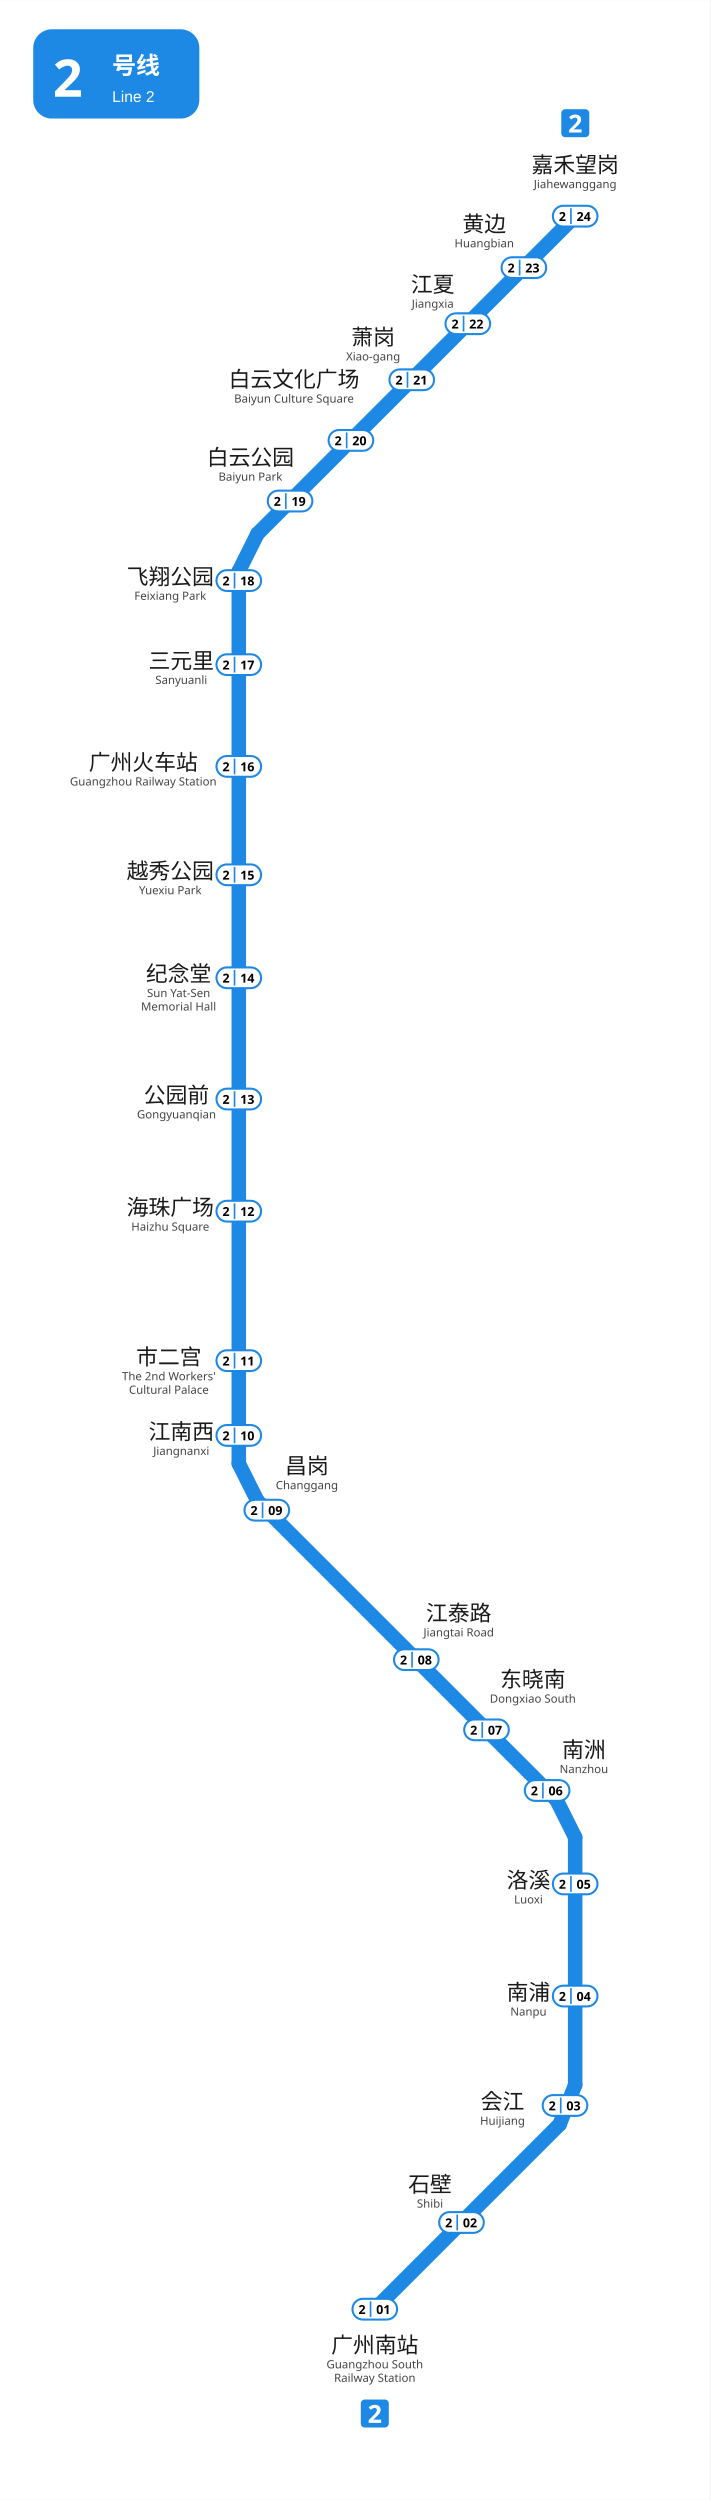
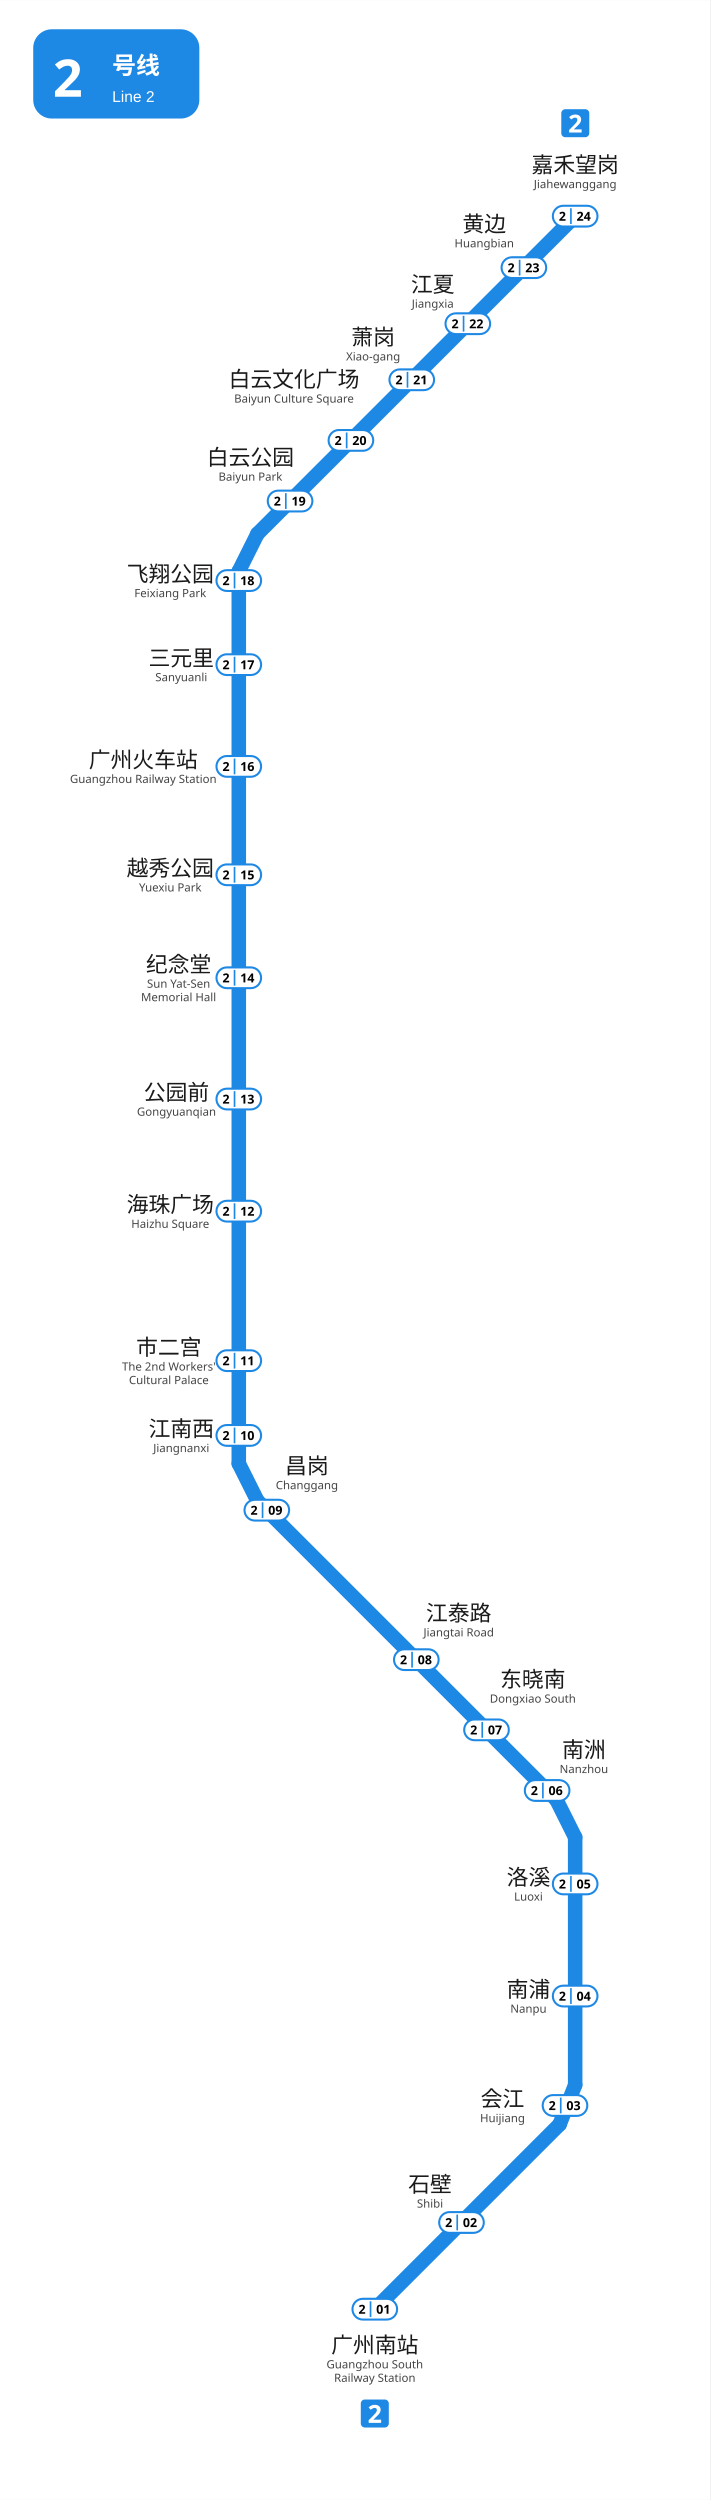
<svg xmlns="http://www.w3.org/2000/svg" viewBox="1221.5 481.0 342.0 1203.8" width="342" height="1204">
  <rect x="1221.5" y="481.0" width="342.0" height="1203.8" fill="#ffffff" />
  <g id="走廊">
    <line x1="1336.5" y1="756.0" x2="1336.5" y2="1185.75" style="fill:none;stroke:#1E88E5;stroke-width:7;stroke-linecap:round" />
    <line x1="1345.51" y1="1203.74" x2="1489.51" y2="1347.74" style="fill:none;stroke:#1E88E5;stroke-width:7;stroke-linecap:round" />
    <line x1="1498.5" y1="1365.75" x2="1498.5" y2="1485.0" style="fill:none;stroke:#1E88E5;stroke-width:7;stroke-linecap:round" />
    <line x1="1345.5" y1="738.0" x2="1498.5" y2="585.0" style="fill:none;stroke:#1E88E5;stroke-width:7;stroke-linecap:round" />
    <line x1="1336.5" y1="1185.75" x2="1345.5" y2="1203.75" style="fill:none;stroke:#1E88E5;stroke-width:7;stroke-linecap:round" />
    <line x1="1336.5" y1="756.0" x2="1345.5" y2="738.0" style="fill:none;stroke:#1E88E5;stroke-width:7;stroke-linecap:round" />
    <line x1="1498.5" y1="1365.75" x2="1489.5" y2="1347.75" style="fill:none;stroke:#1E88E5;stroke-width:7;stroke-linecap:round" />
    <line x1="1491.0" y1="1504.0" x2="1402.0" y2="1593.0" style="fill:none;stroke:#1E88E5;stroke-width:7;stroke-linecap:round" />
    <line x1="1498.5" y1="1485.0" x2="1491.0" y2="1504.0" style="fill:none;stroke:#1E88E5;stroke-width:7;stroke-linecap:round" />
  </g>
  <g id="线路徽标">
    <g data-badge="header" transform="translate(1237.5 495)" data-ink="#FFFFFF" data-box="1237.5,495.0,1317.5,538.0" data-chip="1237.5,495.0,1317.5,538.0">
      <rect x="0" y="0" width="80.0" height="43.0" rx="9.0" fill="#1E88E5" />
      <text x="9.5" y="32.5" font-family="'Microsoft YaHei', sans-serif" font-size="25" font-weight="bold" fill="#FFFFFF">2</text>
      <text x="38.0" y="21.5" font-family="'Microsoft YaHei', sans-serif" font-size="11.5" font-weight="600" fill="#FFFFFF">号线</text>
      <text x="38.0" y="35.0" font-family="Arial, sans-serif" font-size="7.5" fill="#FFFFFF">Line 2</text>
    </g>
    <g data-badge="chip" transform="translate(1395.26 1636.5)" data-box="1395.3,1636.5,1408.7,1650.0">
      <path d="M11.54 13.49h-9.59c-1.07 0 -1.95 -0.88 -1.95 -1.95v-9.59c0 -1.07 0.88 -1.95 1.95 -1.95h9.59c1.07 0 1.95 0.88 1.95 1.95v9.59C13.49 12.61 12.61 13.49 11.54 13.49z" fill="#1E88E5" />
      <path d="M9.78 11.24h-5.99v-1.26l2.15 -2.17c0.43 -0.45 0.78 -0.82 1.04 -1.12c0.26 -0.3 0.46 -0.57 0.58 -0.82s0.18 -0.51 0.18 -0.79c0 -0.34 -0.09 -0.6 -0.28 -0.77s-0.44 -0.25 -0.76 -0.25c-0.33 0 -0.65 0.08 -0.96 0.23c-0.31 0.15 -0.64 0.37 -0.98 0.65l-0.98 -1.16c0.24 -0.21 0.5 -0.41 0.78 -0.59c0.28 -0.19 0.6 -0.34 0.97 -0.46c0.36 -0.12 0.8 -0.17 1.31 -0.17c0.56 0 1.04 0.1 1.45 0.31s0.72 0.48 0.94 0.83c0.22 0.35 0.33 0.74 0.33 1.18c0 0.47 -0.09 0.9 -0.28 1.3c-0.19 0.39 -0.46 0.78 -0.82 1.16s-0.79 0.81 -1.29 1.27l-1.1 1.03v0.08h3.73V11.24z" fill="#FFFFFF" />
    </g>
    <g data-badge="chip" transform="translate(1491.81 533.5)" data-box="1491.8,533.5,1505.2,547.0">
      <path d="M11.54 13.49h-9.59c-1.07 0 -1.95 -0.88 -1.95 -1.95v-9.59c0 -1.07 0.88 -1.95 1.95 -1.95h9.59c1.07 0 1.95 0.88 1.95 1.95v9.59C13.49 12.61 12.61 13.49 11.54 13.49z" fill="#1E88E5" />
      <path d="M9.78 11.24h-5.99v-1.26l2.15 -2.17c0.43 -0.45 0.78 -0.82 1.04 -1.12c0.26 -0.3 0.46 -0.57 0.58 -0.82s0.18 -0.51 0.18 -0.79c0 -0.34 -0.09 -0.6 -0.28 -0.77s-0.44 -0.25 -0.76 -0.25c-0.33 0 -0.65 0.08 -0.96 0.23c-0.31 0.15 -0.64 0.37 -0.98 0.65l-0.98 -1.16c0.24 -0.21 0.5 -0.41 0.78 -0.59c0.28 -0.19 0.6 -0.34 0.97 -0.46c0.36 -0.12 0.8 -0.17 1.31 -0.17c0.56 0 1.04 0.1 1.45 0.31s0.72 0.48 0.94 0.83c0.22 0.35 0.33 0.74 0.33 1.18c0 0.47 -0.09 0.9 -0.28 1.3c-0.19 0.39 -0.46 0.78 -0.82 1.16s-0.79 0.81 -1.29 1.27l-1.1 1.03v0.08h3.73V11.24z" fill="#FFFFFF" />
    </g>
  </g>
  <g id="站名标注" font-family="'Microsoft YaHei', 'PingFang SC', sans-serif">
    <text x="1402.00" y="1614.00" text-anchor="middle" font-size="10.5" font-weight="500" fill="#1a1a1a">广州南站</text>
    <text x="1402.00" y="1621.50" text-anchor="middle" font-size="5.5" fill="#444444">Guangzhou South</text>
    <text x="1402.00" y="1628.00" text-anchor="middle" font-size="5.5" fill="#444444">Railway Station</text>
    <text x="1428.59" y="1536.58" text-anchor="middle" font-size="10.5" font-weight="500" fill="#1a1a1a">石壁</text>
    <text x="1428.59" y="1544.08" text-anchor="middle" font-size="5.5" fill="#444444">Shibi</text>
-     <text x="1463.50" y="1496.70" text-anchor="middle" font-size="10.5" font-weight="500" fill="#1a1a1a">会江</text>
-     <text x="1463.50" y="1504.20" text-anchor="middle" font-size="5.5" fill="#444444">Huijiang</text>
-     <text x="1476.00" y="1444.12" text-anchor="middle" font-size="10.5" font-weight="500" fill="#1a1a1a">南浦</text>
-     <text x="1476.00" y="1451.62" text-anchor="middle" font-size="5.5" fill="#444444">Nanpu</text>
-     <text x="1476.00" y="1390.12" text-anchor="middle" font-size="10.5" font-weight="500" fill="#1a1a1a">洛溪</text>
-     <text x="1476.00" y="1397.62" text-anchor="middle" font-size="5.5" fill="#444444">Luoxi</text>
+     <text x="1463.50" y="1495.43" text-anchor="middle" font-size="10.5" font-weight="500" fill="#1a1a1a">会江</text>
+     <text x="1463.50" y="1502.93" text-anchor="middle" font-size="5.5" fill="#444444">Huijiang</text>
+     <text x="1476.00" y="1442.73" text-anchor="middle" font-size="10.5" font-weight="500" fill="#1a1a1a">南浦</text>
+     <text x="1476.00" y="1450.23" text-anchor="middle" font-size="5.5" fill="#444444">Nanpu</text>
+     <text x="1476.00" y="1388.73" text-anchor="middle" font-size="10.5" font-weight="500" fill="#1a1a1a">洛溪</text>
+     <text x="1476.00" y="1396.23" text-anchor="middle" font-size="5.5" fill="#444444">Luoxi</text>
    <text x="1502.70" y="1327.30" text-anchor="middle" font-size="10.5" font-weight="500" fill="#1a1a1a">南洲</text>
    <text x="1502.70" y="1334.80" text-anchor="middle" font-size="5.5" fill="#444444">Nanzhou</text>
    <text x="1478.10" y="1293.40" text-anchor="middle" font-size="10.5" font-weight="500" fill="#1a1a1a">东晓南</text>
    <text x="1478.10" y="1300.90" text-anchor="middle" font-size="5.5" fill="#444444">Dongxiao South</text>
    <text x="1442.40" y="1261.50" text-anchor="middle" font-size="10.5" font-weight="500" fill="#1a1a1a">江泰路</text>
    <text x="1442.40" y="1269.00" text-anchor="middle" font-size="5.5" fill="#444444">Jiangtai Road</text>
    <text x="1369.30" y="1190.60" text-anchor="middle" font-size="10.5" font-weight="500" fill="#1a1a1a">昌岗</text>
    <text x="1369.30" y="1198.10" text-anchor="middle" font-size="5.5" fill="#444444">Changgang</text>
-     <text x="1308.80" y="1174.10" text-anchor="middle" font-size="10.5" font-weight="500" fill="#1a1a1a">江南西</text>
-     <text x="1308.80" y="1181.60" text-anchor="middle" font-size="5.5" fill="#444444">Jiangnanxi</text>
-     <text x="1302.81" y="1138.14" text-anchor="middle" font-size="10.5" font-weight="500" fill="#1a1a1a">市二宫</text>
-     <text x="1302.81" y="1145.64" text-anchor="middle" font-size="5.5" fill="#444444">The 2nd Workers'</text>
-     <text x="1302.81" y="1152.14" text-anchor="middle" font-size="5.5" fill="#444444">Cultural Palace</text>
-     <text x="1303.50" y="1066.08" text-anchor="middle" font-size="10.5" font-weight="500" fill="#1a1a1a">海珠广场</text>
-     <text x="1303.50" y="1073.58" text-anchor="middle" font-size="5.5" fill="#444444">Haizhu Square</text>
-     <text x="1306.50" y="1012.02" text-anchor="middle" font-size="10.5" font-weight="500" fill="#1a1a1a">公园前</text>
-     <text x="1306.50" y="1019.52" text-anchor="middle" font-size="5.5" fill="#444444">Gongyuanqian</text>
-     <text x="1307.51" y="953.58" text-anchor="middle" font-size="10.5" font-weight="500" fill="#1a1a1a">纪念堂</text>
-     <text x="1307.51" y="961.08" text-anchor="middle" font-size="5.5" fill="#444444">Sun Yat-Sen</text>
-     <text x="1307.51" y="967.58" text-anchor="middle" font-size="5.5" fill="#444444">Memorial Hall</text>
-     <text x="1303.50" y="904.08" text-anchor="middle" font-size="10.5" font-weight="500" fill="#1a1a1a">越秀公园</text>
-     <text x="1303.50" y="911.58" text-anchor="middle" font-size="5.5" fill="#444444">Yuexiu Park</text>
-     <text x="1290.50" y="851.80" text-anchor="middle" font-size="10.5" font-weight="500" fill="#1a1a1a">广州火车站</text>
-     <text x="1290.50" y="859.20" text-anchor="middle" font-size="5.5" fill="#444444">Guangzhou Railway Station</text>
-     <text x="1308.80" y="802.89" text-anchor="middle" font-size="10.5" font-weight="500" fill="#1a1a1a">三元里</text>
-     <text x="1308.80" y="810.29" text-anchor="middle" font-size="5.5" fill="#444444">Sanyuanli</text>
-     <text x="1303.50" y="762.38" text-anchor="middle" font-size="10.5" font-weight="500" fill="#1a1a1a">飞翔公园</text>
-     <text x="1303.50" y="769.78" text-anchor="middle" font-size="5.5" fill="#444444">Feixiang Park</text>
+     <text x="1308.80" y="1172.73" text-anchor="middle" font-size="10.5" font-weight="500" fill="#1a1a1a">江南西</text>
+     <text x="1308.80" y="1180.23" text-anchor="middle" font-size="5.5" fill="#444444">Jiangnanxi</text>
+     <text x="1302.81" y="1133.48" text-anchor="middle" font-size="10.5" font-weight="500" fill="#1a1a1a">市二宫</text>
+     <text x="1302.81" y="1140.98" text-anchor="middle" font-size="5.5" fill="#444444">The 2nd Workers'</text>
+     <text x="1302.81" y="1147.48" text-anchor="middle" font-size="5.5" fill="#444444">Cultural Palace</text>
+     <text x="1303.50" y="1064.73" text-anchor="middle" font-size="10.5" font-weight="500" fill="#1a1a1a">海珠广场</text>
+     <text x="1303.50" y="1072.23" text-anchor="middle" font-size="5.5" fill="#444444">Haizhu Square</text>
+     <text x="1306.50" y="1010.73" text-anchor="middle" font-size="10.5" font-weight="500" fill="#1a1a1a">公园前</text>
+     <text x="1306.50" y="1018.23" text-anchor="middle" font-size="5.5" fill="#444444">Gongyuanqian</text>
+     <text x="1307.51" y="949.08" text-anchor="middle" font-size="10.5" font-weight="500" fill="#1a1a1a">纪念堂</text>
+     <text x="1307.51" y="956.58" text-anchor="middle" font-size="5.5" fill="#444444">Sun Yat-Sen</text>
+     <text x="1307.51" y="963.08" text-anchor="middle" font-size="5.5" fill="#444444">Memorial Hall</text>
+     <text x="1303.50" y="902.73" text-anchor="middle" font-size="10.5" font-weight="500" fill="#1a1a1a">越秀公园</text>
+     <text x="1303.50" y="910.23" text-anchor="middle" font-size="5.5" fill="#444444">Yuexiu Park</text>
+     <text x="1290.50" y="850.58" text-anchor="middle" font-size="10.5" font-weight="500" fill="#1a1a1a">广州火车站</text>
+     <text x="1290.50" y="857.98" text-anchor="middle" font-size="5.5" fill="#444444">Guangzhou Railway Station</text>
+     <text x="1308.80" y="801.58" text-anchor="middle" font-size="10.5" font-weight="500" fill="#1a1a1a">三元里</text>
+     <text x="1308.80" y="808.98" text-anchor="middle" font-size="5.5" fill="#444444">Sanyuanli</text>
+     <text x="1303.50" y="761.08" text-anchor="middle" font-size="10.5" font-weight="500" fill="#1a1a1a">飞翔公园</text>
+     <text x="1303.50" y="768.48" text-anchor="middle" font-size="5.5" fill="#444444">Feixiang Park</text>
    <text x="1401.20" y="647.00" text-anchor="middle" font-size="10.5" font-weight="500" fill="#1a1a1a">萧岗</text>
    <text x="1401.20" y="654.50" text-anchor="middle" font-size="5.5" fill="#444444">Xiao-gang</text>
    <text x="1429.90" y="621.60" text-anchor="middle" font-size="10.5" font-weight="500" fill="#1a1a1a">江夏</text>
    <text x="1429.90" y="629.10" text-anchor="middle" font-size="5.5" fill="#444444">Jiangxia</text>
    <text x="1454.70" y="592.50" text-anchor="middle" font-size="10.5" font-weight="500" fill="#1a1a1a">黄边</text>
    <text x="1454.70" y="600.00" text-anchor="middle" font-size="5.5" fill="#444444">Huangbian</text>
    <text x="1498.50" y="564.00" text-anchor="middle" font-size="10.5" font-weight="500" fill="#1a1a1a">嘉禾望岗</text>
    <text x="1498.50" y="571.50" text-anchor="middle" font-size="5.5" fill="#444444">Jiahewanggang</text>
    <text x="1342.10" y="704.90" text-anchor="middle" font-size="10.5" font-weight="500" fill="#1a1a1a">白云公园</text>
    <text x="1342.10" y="712.40" text-anchor="middle" font-size="5.5" fill="#444444">Baiyun Park</text>
    <text x="1363.10" y="667.30" text-anchor="middle" font-size="10.5" font-weight="500" fill="#1a1a1a">白云文化广场</text>
    <text x="1363.10" y="674.80" text-anchor="middle" font-size="5.5" fill="#444444">Baiyun Culture Square</text>
  </g>
  <g id="编号牌" font-family="'Microsoft YaHei', 'PingFang SC', sans-serif">
    <rect x="1391.25" y="1588.00" width="21.50" height="10.00" rx="5.00" fill="#FFFFFF" stroke="#1E88E5" stroke-width="1.0" />
    <line x1="1399.95" y1="1589.20" x2="1399.95" y2="1596.80" stroke="#1E88E5" stroke-width="0.8" />
-     <text x="1395.85" y="1593.00" text-anchor="middle" dominant-baseline="central" font-size="6.0" font-weight="700" fill="#000000">2</text>
-     <text x="1406.10" y="1593.00" text-anchor="middle" dominant-baseline="central" font-size="6.0" font-weight="700" fill="#000000">01</text>
+     <text x="1395.85" y="1592.88" text-anchor="middle" dominant-baseline="central" font-size="6.0" font-weight="700" fill="#000000">2</text>
+     <text x="1406.10" y="1592.88" text-anchor="middle" dominant-baseline="central" font-size="6.0" font-weight="700" fill="#000000">01</text>
    <rect x="1433.00" y="1546.25" width="21.50" height="10.00" rx="5.00" fill="#FFFFFF" stroke="#1E88E5" stroke-width="1.0" />
    <line x1="1441.70" y1="1547.45" x2="1441.70" y2="1555.05" stroke="#1E88E5" stroke-width="0.8" />
-     <text x="1437.60" y="1551.25" text-anchor="middle" dominant-baseline="central" font-size="6.0" font-weight="700" fill="#000000">2</text>
-     <text x="1447.85" y="1551.25" text-anchor="middle" dominant-baseline="central" font-size="6.0" font-weight="700" fill="#000000">02</text>
+     <text x="1437.60" y="1551.13" text-anchor="middle" dominant-baseline="central" font-size="6.0" font-weight="700" fill="#000000">2</text>
+     <text x="1447.85" y="1551.13" text-anchor="middle" dominant-baseline="central" font-size="6.0" font-weight="700" fill="#000000">02</text>
    <rect x="1482.85" y="1489.90" width="21.50" height="10.00" rx="5.00" fill="#FFFFFF" stroke="#1E88E5" stroke-width="1.0" />
    <line x1="1491.55" y1="1491.10" x2="1491.55" y2="1498.70" stroke="#1E88E5" stroke-width="0.8" />
-     <text x="1487.45" y="1494.90" text-anchor="middle" dominant-baseline="central" font-size="6.0" font-weight="700" fill="#000000">2</text>
-     <text x="1497.70" y="1494.90" text-anchor="middle" dominant-baseline="central" font-size="6.0" font-weight="700" fill="#000000">03</text>
+     <text x="1487.45" y="1494.78" text-anchor="middle" dominant-baseline="central" font-size="6.0" font-weight="700" fill="#000000">2</text>
+     <text x="1497.70" y="1494.78" text-anchor="middle" dominant-baseline="central" font-size="6.0" font-weight="700" fill="#000000">03</text>
    <rect x="1487.75" y="1437.20" width="21.50" height="10.00" rx="5.00" fill="#FFFFFF" stroke="#1E88E5" stroke-width="1.0" />
    <line x1="1496.45" y1="1438.40" x2="1496.45" y2="1446.00" stroke="#1E88E5" stroke-width="0.8" />
-     <text x="1492.35" y="1442.20" text-anchor="middle" dominant-baseline="central" font-size="6.0" font-weight="700" fill="#000000">2</text>
-     <text x="1502.60" y="1442.20" text-anchor="middle" dominant-baseline="central" font-size="6.0" font-weight="700" fill="#000000">04</text>
+     <text x="1492.35" y="1442.08" text-anchor="middle" dominant-baseline="central" font-size="6.0" font-weight="700" fill="#000000">2</text>
+     <text x="1502.60" y="1442.08" text-anchor="middle" dominant-baseline="central" font-size="6.0" font-weight="700" fill="#000000">04</text>
    <rect x="1487.75" y="1383.20" width="21.50" height="10.00" rx="5.00" fill="#FFFFFF" stroke="#1E88E5" stroke-width="1.0" />
    <line x1="1496.45" y1="1384.40" x2="1496.45" y2="1392.00" stroke="#1E88E5" stroke-width="0.8" />
-     <text x="1492.35" y="1388.20" text-anchor="middle" dominant-baseline="central" font-size="6.0" font-weight="700" fill="#000000">2</text>
-     <text x="1502.60" y="1388.20" text-anchor="middle" dominant-baseline="central" font-size="6.0" font-weight="700" fill="#000000">05</text>
+     <text x="1492.35" y="1388.08" text-anchor="middle" dominant-baseline="central" font-size="6.0" font-weight="700" fill="#000000">2</text>
+     <text x="1502.60" y="1388.08" text-anchor="middle" dominant-baseline="central" font-size="6.0" font-weight="700" fill="#000000">05</text>
    <rect x="1474.25" y="1338.20" width="21.50" height="10.00" rx="5.00" fill="#FFFFFF" stroke="#1E88E5" stroke-width="1.0" />
    <line x1="1482.95" y1="1339.40" x2="1482.95" y2="1347.00" stroke="#1E88E5" stroke-width="0.8" />
-     <text x="1478.85" y="1343.20" text-anchor="middle" dominant-baseline="central" font-size="6.0" font-weight="700" fill="#000000">2</text>
-     <text x="1489.10" y="1343.20" text-anchor="middle" dominant-baseline="central" font-size="6.0" font-weight="700" fill="#000000">06</text>
+     <text x="1478.85" y="1343.08" text-anchor="middle" dominant-baseline="central" font-size="6.0" font-weight="700" fill="#000000">2</text>
+     <text x="1489.10" y="1343.08" text-anchor="middle" dominant-baseline="central" font-size="6.0" font-weight="700" fill="#000000">06</text>
    <rect x="1445.05" y="1309.00" width="21.50" height="10.00" rx="5.00" fill="#FFFFFF" stroke="#1E88E5" stroke-width="1.0" />
    <line x1="1453.75" y1="1310.20" x2="1453.75" y2="1317.80" stroke="#1E88E5" stroke-width="0.8" />
-     <text x="1449.65" y="1314.00" text-anchor="middle" dominant-baseline="central" font-size="6.0" font-weight="700" fill="#000000">2</text>
-     <text x="1459.90" y="1314.00" text-anchor="middle" dominant-baseline="central" font-size="6.0" font-weight="700" fill="#000000">07</text>
+     <text x="1449.65" y="1313.88" text-anchor="middle" dominant-baseline="central" font-size="6.0" font-weight="700" fill="#000000">2</text>
+     <text x="1459.90" y="1313.88" text-anchor="middle" dominant-baseline="central" font-size="6.0" font-weight="700" fill="#000000">07</text>
    <rect x="1411.25" y="1275.20" width="21.50" height="10.00" rx="5.00" fill="#FFFFFF" stroke="#1E88E5" stroke-width="1.0" />
    <line x1="1419.95" y1="1276.40" x2="1419.95" y2="1284.00" stroke="#1E88E5" stroke-width="0.8" />
-     <text x="1415.85" y="1280.20" text-anchor="middle" dominant-baseline="central" font-size="6.0" font-weight="700" fill="#000000">2</text>
-     <text x="1426.10" y="1280.20" text-anchor="middle" dominant-baseline="central" font-size="6.0" font-weight="700" fill="#000000">08</text>
+     <text x="1415.85" y="1280.08" text-anchor="middle" dominant-baseline="central" font-size="6.0" font-weight="700" fill="#000000">2</text>
+     <text x="1426.10" y="1280.08" text-anchor="middle" dominant-baseline="central" font-size="6.0" font-weight="700" fill="#000000">08</text>
    <rect x="1339.25" y="1203.20" width="21.50" height="10.00" rx="5.00" fill="#FFFFFF" stroke="#1E88E5" stroke-width="1.0" />
    <line x1="1347.95" y1="1204.40" x2="1347.95" y2="1212.00" stroke="#1E88E5" stroke-width="0.8" />
-     <text x="1343.85" y="1208.20" text-anchor="middle" dominant-baseline="central" font-size="6.0" font-weight="700" fill="#000000">2</text>
-     <text x="1354.10" y="1208.20" text-anchor="middle" dominant-baseline="central" font-size="6.0" font-weight="700" fill="#000000">09</text>
+     <text x="1343.85" y="1208.08" text-anchor="middle" dominant-baseline="central" font-size="6.0" font-weight="700" fill="#000000">2</text>
+     <text x="1354.10" y="1208.08" text-anchor="middle" dominant-baseline="central" font-size="6.0" font-weight="700" fill="#000000">09</text>
    <rect x="1325.75" y="1167.20" width="21.50" height="10.00" rx="5.00" fill="#FFFFFF" stroke="#1E88E5" stroke-width="1.0" />
    <line x1="1334.45" y1="1168.40" x2="1334.45" y2="1176.00" stroke="#1E88E5" stroke-width="0.8" />
-     <text x="1330.35" y="1172.20" text-anchor="middle" dominant-baseline="central" font-size="6.0" font-weight="700" fill="#000000">2</text>
-     <text x="1340.60" y="1172.20" text-anchor="middle" dominant-baseline="central" font-size="6.0" font-weight="700" fill="#000000">10</text>
+     <text x="1330.35" y="1172.08" text-anchor="middle" dominant-baseline="central" font-size="6.0" font-weight="700" fill="#000000">2</text>
+     <text x="1340.60" y="1172.08" text-anchor="middle" dominant-baseline="central" font-size="6.0" font-weight="700" fill="#000000">10</text>
    <rect x="1325.75" y="1131.20" width="21.50" height="10.00" rx="5.00" fill="#FFFFFF" stroke="#1E88E5" stroke-width="1.0" />
    <line x1="1334.45" y1="1132.40" x2="1334.45" y2="1140.00" stroke="#1E88E5" stroke-width="0.8" />
-     <text x="1330.35" y="1136.20" text-anchor="middle" dominant-baseline="central" font-size="6.0" font-weight="700" fill="#000000">2</text>
-     <text x="1340.60" y="1136.20" text-anchor="middle" dominant-baseline="central" font-size="6.0" font-weight="700" fill="#000000">11</text>
+     <text x="1330.35" y="1136.08" text-anchor="middle" dominant-baseline="central" font-size="6.0" font-weight="700" fill="#000000">2</text>
+     <text x="1340.60" y="1136.08" text-anchor="middle" dominant-baseline="central" font-size="6.0" font-weight="700" fill="#000000">11</text>
    <rect x="1325.75" y="1059.20" width="21.50" height="10.00" rx="5.00" fill="#FFFFFF" stroke="#1E88E5" stroke-width="1.0" />
    <line x1="1334.45" y1="1060.40" x2="1334.45" y2="1068.00" stroke="#1E88E5" stroke-width="0.8" />
-     <text x="1330.35" y="1064.20" text-anchor="middle" dominant-baseline="central" font-size="6.0" font-weight="700" fill="#000000">2</text>
-     <text x="1340.60" y="1064.20" text-anchor="middle" dominant-baseline="central" font-size="6.0" font-weight="700" fill="#000000">12</text>
+     <text x="1330.35" y="1064.08" text-anchor="middle" dominant-baseline="central" font-size="6.0" font-weight="700" fill="#000000">2</text>
+     <text x="1340.60" y="1064.08" text-anchor="middle" dominant-baseline="central" font-size="6.0" font-weight="700" fill="#000000">12</text>
    <rect x="1325.75" y="1005.20" width="21.50" height="10.00" rx="5.00" fill="#FFFFFF" stroke="#1E88E5" stroke-width="1.0" />
    <line x1="1334.45" y1="1006.40" x2="1334.45" y2="1014.00" stroke="#1E88E5" stroke-width="0.8" />
-     <text x="1330.35" y="1010.20" text-anchor="middle" dominant-baseline="central" font-size="6.0" font-weight="700" fill="#000000">2</text>
-     <text x="1340.60" y="1010.20" text-anchor="middle" dominant-baseline="central" font-size="6.0" font-weight="700" fill="#000000">13</text>
+     <text x="1330.35" y="1010.08" text-anchor="middle" dominant-baseline="central" font-size="6.0" font-weight="700" fill="#000000">2</text>
+     <text x="1340.60" y="1010.08" text-anchor="middle" dominant-baseline="central" font-size="6.0" font-weight="700" fill="#000000">13</text>
    <rect x="1325.75" y="946.80" width="21.50" height="10.00" rx="5.00" fill="#FFFFFF" stroke="#1E88E5" stroke-width="1.0" />
    <line x1="1334.45" y1="948.00" x2="1334.45" y2="955.60" stroke="#1E88E5" stroke-width="0.8" />
-     <text x="1330.35" y="951.80" text-anchor="middle" dominant-baseline="central" font-size="6.0" font-weight="700" fill="#000000">2</text>
-     <text x="1340.60" y="951.80" text-anchor="middle" dominant-baseline="central" font-size="6.0" font-weight="700" fill="#000000">14</text>
+     <text x="1330.35" y="951.68" text-anchor="middle" dominant-baseline="central" font-size="6.0" font-weight="700" fill="#000000">2</text>
+     <text x="1340.60" y="951.68" text-anchor="middle" dominant-baseline="central" font-size="6.0" font-weight="700" fill="#000000">14</text>
    <rect x="1325.75" y="897.20" width="21.50" height="10.00" rx="5.00" fill="#FFFFFF" stroke="#1E88E5" stroke-width="1.0" />
    <line x1="1334.45" y1="898.40" x2="1334.45" y2="906.00" stroke="#1E88E5" stroke-width="0.8" />
-     <text x="1330.35" y="902.20" text-anchor="middle" dominant-baseline="central" font-size="6.0" font-weight="700" fill="#000000">2</text>
-     <text x="1340.60" y="902.20" text-anchor="middle" dominant-baseline="central" font-size="6.0" font-weight="700" fill="#000000">15</text>
+     <text x="1330.35" y="902.08" text-anchor="middle" dominant-baseline="central" font-size="6.0" font-weight="700" fill="#000000">2</text>
+     <text x="1340.60" y="902.08" text-anchor="middle" dominant-baseline="central" font-size="6.0" font-weight="700" fill="#000000">15</text>
    <rect x="1325.75" y="845.00" width="21.50" height="10.00" rx="5.00" fill="#FFFFFF" stroke="#1E88E5" stroke-width="1.0" />
    <line x1="1334.45" y1="846.20" x2="1334.45" y2="853.80" stroke="#1E88E5" stroke-width="0.8" />
-     <text x="1330.35" y="850.00" text-anchor="middle" dominant-baseline="central" font-size="6.0" font-weight="700" fill="#000000">2</text>
-     <text x="1340.60" y="850.00" text-anchor="middle" dominant-baseline="central" font-size="6.0" font-weight="700" fill="#000000">16</text>
+     <text x="1330.35" y="849.88" text-anchor="middle" dominant-baseline="central" font-size="6.0" font-weight="700" fill="#000000">2</text>
+     <text x="1340.60" y="849.88" text-anchor="middle" dominant-baseline="central" font-size="6.0" font-weight="700" fill="#000000">16</text>
    <rect x="1325.75" y="796.00" width="21.50" height="10.00" rx="5.00" fill="#FFFFFF" stroke="#1E88E5" stroke-width="1.0" />
    <line x1="1334.45" y1="797.20" x2="1334.45" y2="804.80" stroke="#1E88E5" stroke-width="0.8" />
-     <text x="1330.35" y="801.00" text-anchor="middle" dominant-baseline="central" font-size="6.0" font-weight="700" fill="#000000">2</text>
-     <text x="1340.60" y="801.00" text-anchor="middle" dominant-baseline="central" font-size="6.0" font-weight="700" fill="#000000">17</text>
+     <text x="1330.35" y="800.88" text-anchor="middle" dominant-baseline="central" font-size="6.0" font-weight="700" fill="#000000">2</text>
+     <text x="1340.60" y="800.88" text-anchor="middle" dominant-baseline="central" font-size="6.0" font-weight="700" fill="#000000">17</text>
    <rect x="1325.75" y="755.50" width="21.50" height="10.00" rx="5.00" fill="#FFFFFF" stroke="#1E88E5" stroke-width="1.0" />
    <line x1="1334.45" y1="756.70" x2="1334.45" y2="764.30" stroke="#1E88E5" stroke-width="0.8" />
-     <text x="1330.35" y="760.50" text-anchor="middle" dominant-baseline="central" font-size="6.0" font-weight="700" fill="#000000">2</text>
-     <text x="1340.60" y="760.50" text-anchor="middle" dominant-baseline="central" font-size="6.0" font-weight="700" fill="#000000">18</text>
+     <text x="1330.35" y="760.38" text-anchor="middle" dominant-baseline="central" font-size="6.0" font-weight="700" fill="#000000">2</text>
+     <text x="1340.60" y="760.38" text-anchor="middle" dominant-baseline="central" font-size="6.0" font-weight="700" fill="#000000">18</text>
    <rect x="1350.45" y="717.20" width="21.50" height="10.00" rx="5.00" fill="#FFFFFF" stroke="#1E88E5" stroke-width="1.0" />
    <line x1="1359.15" y1="718.40" x2="1359.15" y2="726.00" stroke="#1E88E5" stroke-width="0.8" />
-     <text x="1355.05" y="722.20" text-anchor="middle" dominant-baseline="central" font-size="6.0" font-weight="700" fill="#000000">2</text>
-     <text x="1365.30" y="722.20" text-anchor="middle" dominant-baseline="central" font-size="6.0" font-weight="700" fill="#000000">19</text>
+     <text x="1355.05" y="722.08" text-anchor="middle" dominant-baseline="central" font-size="6.0" font-weight="700" fill="#000000">2</text>
+     <text x="1365.30" y="722.08" text-anchor="middle" dominant-baseline="central" font-size="6.0" font-weight="700" fill="#000000">19</text>
    <rect x="1379.75" y="688.00" width="21.50" height="10.00" rx="5.00" fill="#FFFFFF" stroke="#1E88E5" stroke-width="1.0" />
    <line x1="1388.45" y1="689.20" x2="1388.45" y2="696.80" stroke="#1E88E5" stroke-width="0.8" />
-     <text x="1384.35" y="693.00" text-anchor="middle" dominant-baseline="central" font-size="6.0" font-weight="700" fill="#000000">2</text>
-     <text x="1394.60" y="693.00" text-anchor="middle" dominant-baseline="central" font-size="6.0" font-weight="700" fill="#000000">20</text>
+     <text x="1384.35" y="692.88" text-anchor="middle" dominant-baseline="central" font-size="6.0" font-weight="700" fill="#000000">2</text>
+     <text x="1394.60" y="692.88" text-anchor="middle" dominant-baseline="central" font-size="6.0" font-weight="700" fill="#000000">20</text>
    <rect x="1409.05" y="658.80" width="21.50" height="10.00" rx="5.00" fill="#FFFFFF" stroke="#1E88E5" stroke-width="1.0" />
    <line x1="1417.75" y1="660.00" x2="1417.75" y2="667.60" stroke="#1E88E5" stroke-width="0.8" />
-     <text x="1413.65" y="663.80" text-anchor="middle" dominant-baseline="central" font-size="6.0" font-weight="700" fill="#000000">2</text>
-     <text x="1423.90" y="663.80" text-anchor="middle" dominant-baseline="central" font-size="6.0" font-weight="700" fill="#000000">21</text>
+     <text x="1413.65" y="663.68" text-anchor="middle" dominant-baseline="central" font-size="6.0" font-weight="700" fill="#000000">2</text>
+     <text x="1423.90" y="663.68" text-anchor="middle" dominant-baseline="central" font-size="6.0" font-weight="700" fill="#000000">21</text>
    <rect x="1436.05" y="631.80" width="21.50" height="10.00" rx="5.00" fill="#FFFFFF" stroke="#1E88E5" stroke-width="1.0" />
    <line x1="1444.75" y1="633.00" x2="1444.75" y2="640.60" stroke="#1E88E5" stroke-width="0.8" />
-     <text x="1440.65" y="636.80" text-anchor="middle" dominant-baseline="central" font-size="6.0" font-weight="700" fill="#000000">2</text>
-     <text x="1450.90" y="636.80" text-anchor="middle" dominant-baseline="central" font-size="6.0" font-weight="700" fill="#000000">22</text>
+     <text x="1440.65" y="636.68" text-anchor="middle" dominant-baseline="central" font-size="6.0" font-weight="700" fill="#000000">2</text>
+     <text x="1450.90" y="636.68" text-anchor="middle" dominant-baseline="central" font-size="6.0" font-weight="700" fill="#000000">22</text>
    <rect x="1487.75" y="580.00" width="21.50" height="10.00" rx="5.00" fill="#FFFFFF" stroke="#1E88E5" stroke-width="1.0" />
    <line x1="1496.45" y1="581.20" x2="1496.45" y2="588.80" stroke="#1E88E5" stroke-width="0.8" />
-     <text x="1492.35" y="585.00" text-anchor="middle" dominant-baseline="central" font-size="6.0" font-weight="700" fill="#000000">2</text>
-     <text x="1502.60" y="585.00" text-anchor="middle" dominant-baseline="central" font-size="6.0" font-weight="700" fill="#000000">24</text>
+     <text x="1492.35" y="584.88" text-anchor="middle" dominant-baseline="central" font-size="6.0" font-weight="700" fill="#000000">2</text>
+     <text x="1502.60" y="584.88" text-anchor="middle" dominant-baseline="central" font-size="6.0" font-weight="700" fill="#000000">24</text>
    <rect x="1463.05" y="604.80" width="21.50" height="10.00" rx="5.00" fill="#FFFFFF" stroke="#1E88E5" stroke-width="1.0" />
    <line x1="1471.75" y1="606.00" x2="1471.75" y2="613.60" stroke="#1E88E5" stroke-width="0.8" />
-     <text x="1467.65" y="609.80" text-anchor="middle" dominant-baseline="central" font-size="6.0" font-weight="700" fill="#000000">2</text>
-     <text x="1477.90" y="609.80" text-anchor="middle" dominant-baseline="central" font-size="6.0" font-weight="700" fill="#000000">23</text>
+     <text x="1467.65" y="609.68" text-anchor="middle" dominant-baseline="central" font-size="6.0" font-weight="700" fill="#000000">2</text>
+     <text x="1477.90" y="609.68" text-anchor="middle" dominant-baseline="central" font-size="6.0" font-weight="700" fill="#000000">23</text>
  </g>
</svg>
